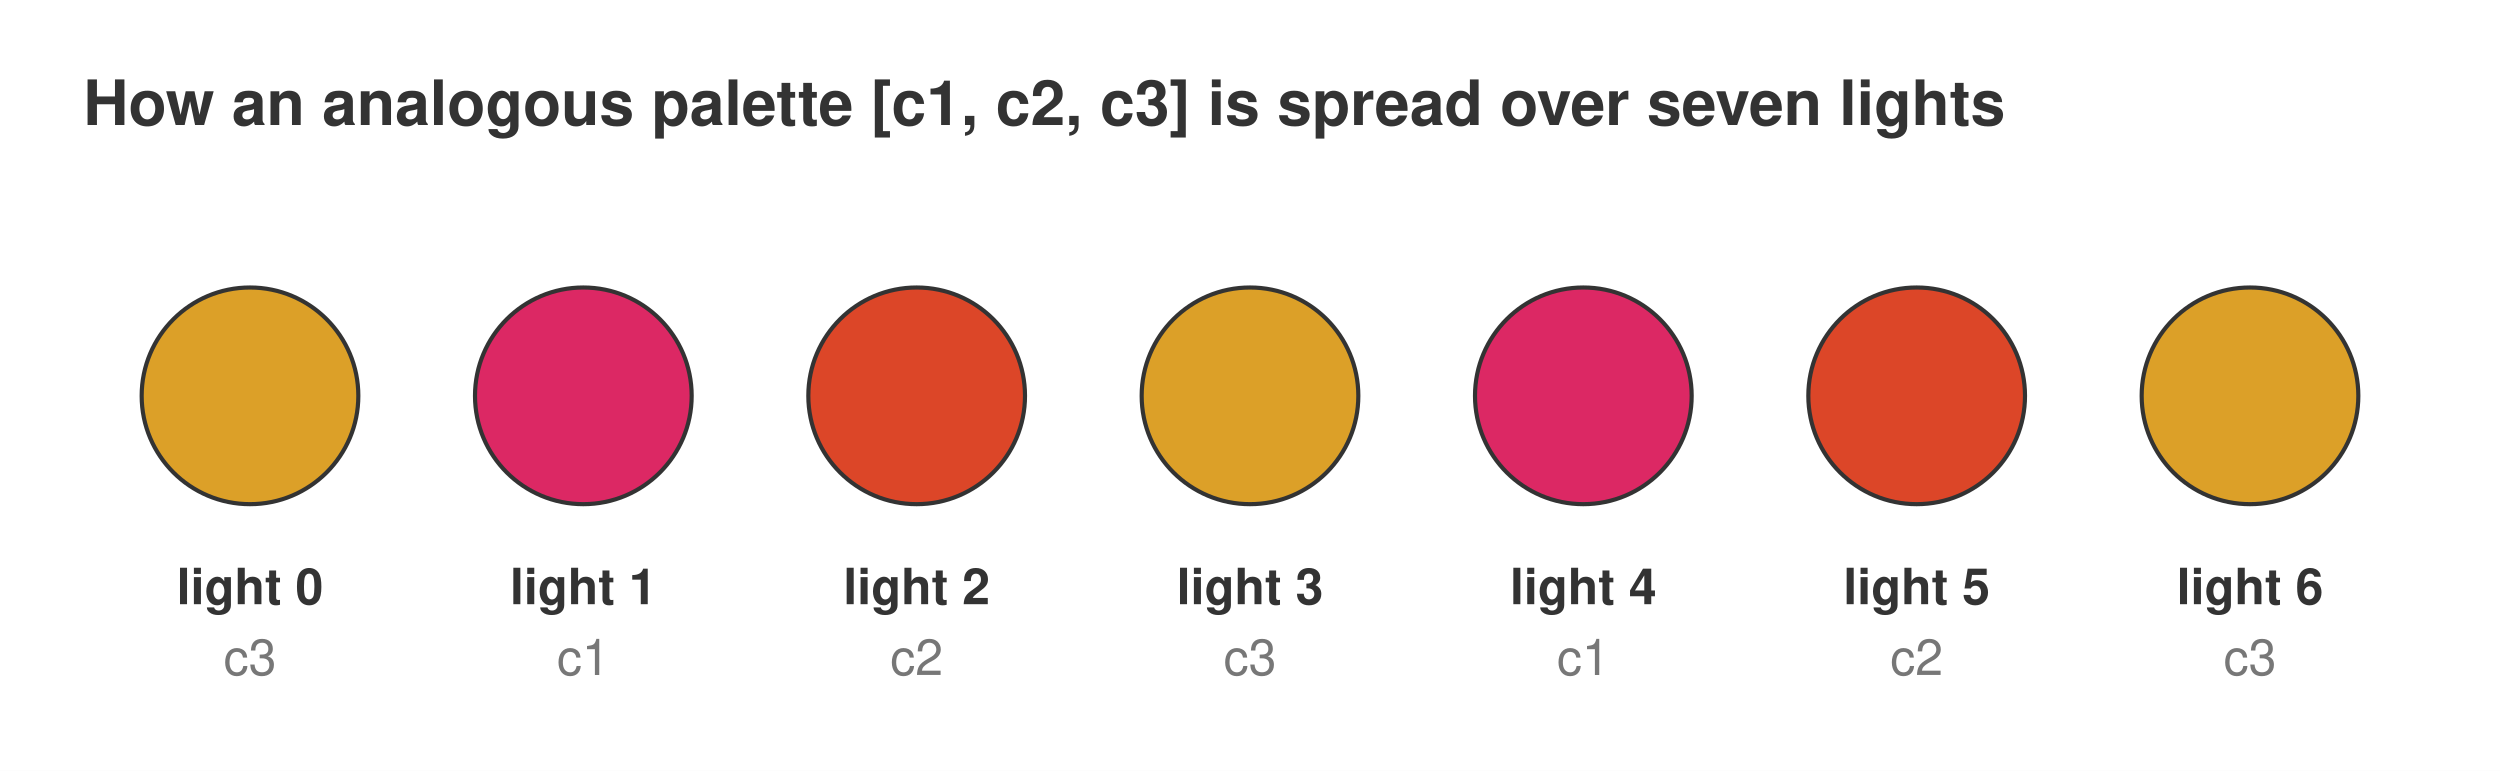
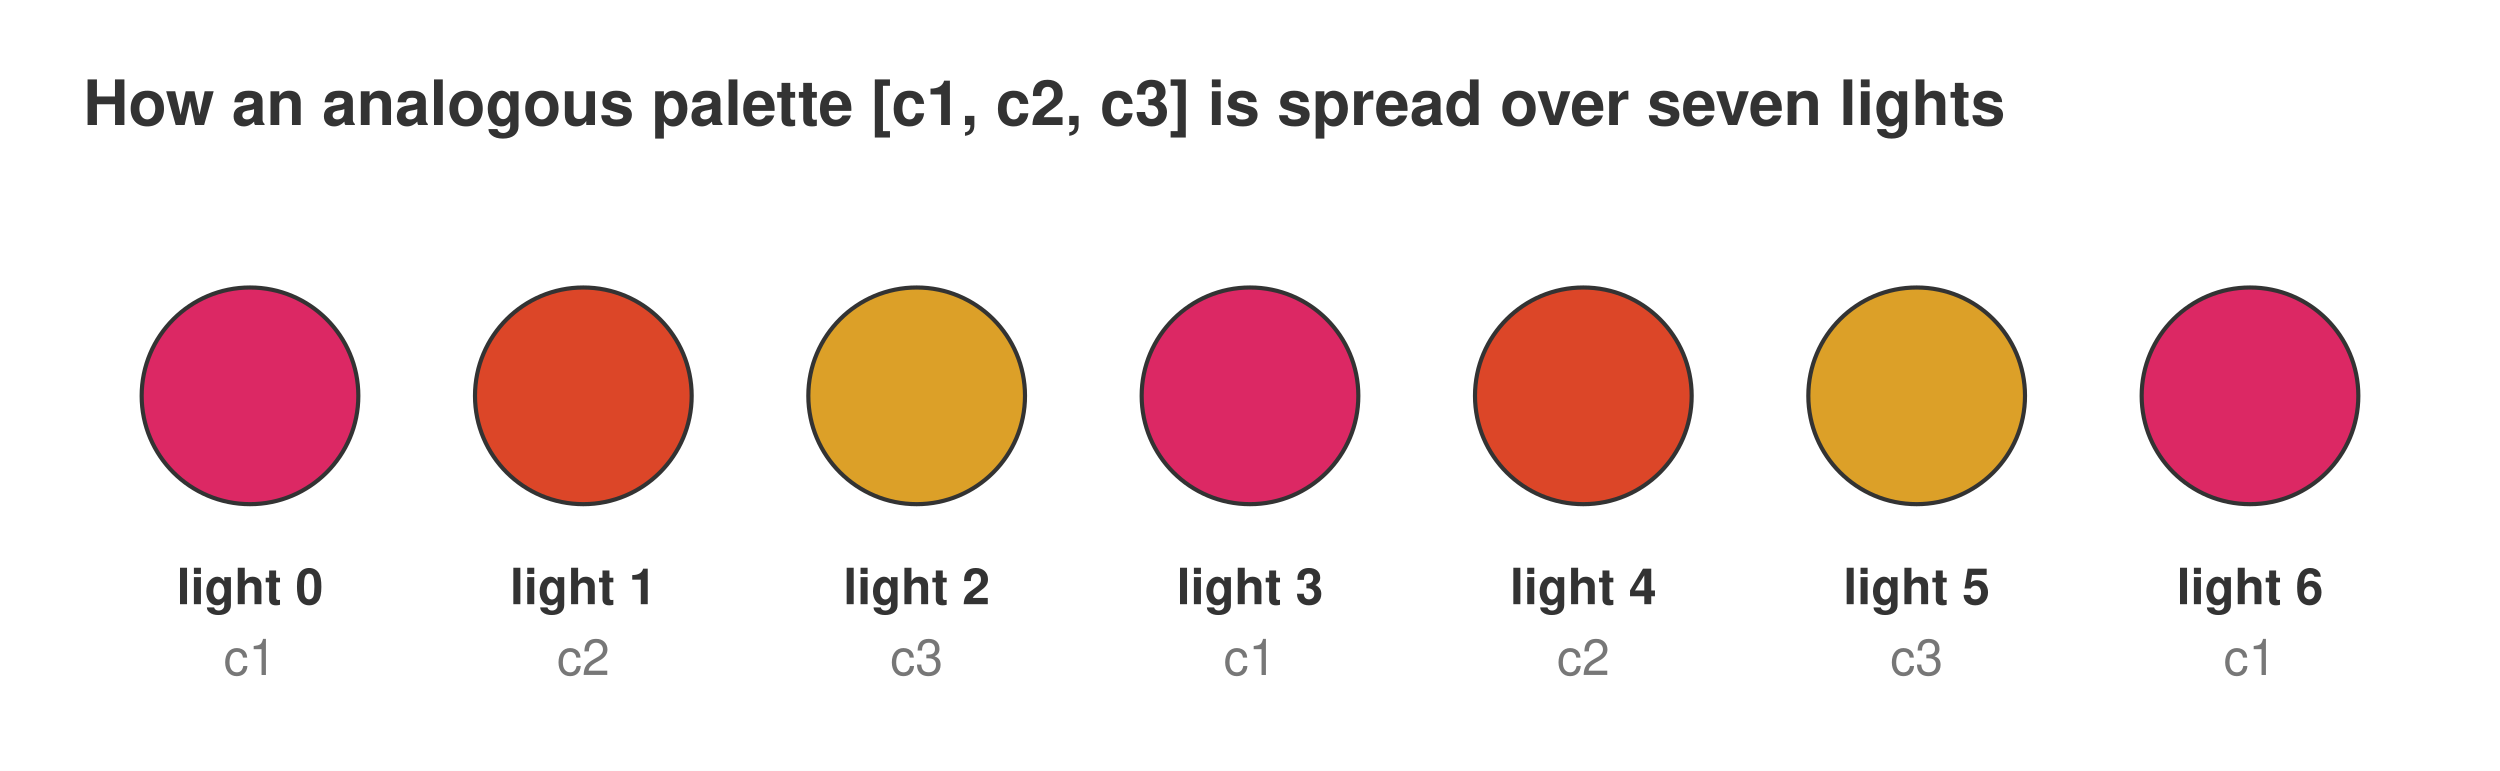
<svg xmlns="http://www.w3.org/2000/svg" width="600" height="185" viewBox="0 0 600 185" font-family="Helvetica, Arial, sans-serif">
  <rect width="600" height="185" fill="#ffffff" />
  <text x="20.00" y="30.00" font-size="15" text-anchor="start" font-weight="bold" fill="#333">How an analogous palette [c1, c2, c3] is spread over seven lights</text>
-   <circle cx="60" cy="95" r="26" fill="#dca028" stroke="#333" />
+   <circle cx="60" cy="95" r="26" fill="#dc2864" stroke="#333" />
  <text x="60.00" y="145.00" font-size="12" text-anchor="middle" font-weight="bold" fill="#333">light 0</text>
-   <text x="60.00" y="162.00" font-size="12" text-anchor="middle" font-weight="normal" fill="#777">c3</text>
-   <circle cx="140" cy="95" r="26" fill="#dc2864" stroke="#333" />
+   <text x="60.00" y="162.00" font-size="12" text-anchor="middle" font-weight="normal" fill="#777">c1</text>
+   <circle cx="140" cy="95" r="26" fill="#dc4628" stroke="#333" />
  <text x="140.00" y="145.00" font-size="12" text-anchor="middle" font-weight="bold" fill="#333">light 1</text>
-   <text x="140.00" y="162.00" font-size="12" text-anchor="middle" font-weight="normal" fill="#777">c1</text>
-   <circle cx="220" cy="95" r="26" fill="#dc4628" stroke="#333" />
+   <text x="140.00" y="162.00" font-size="12" text-anchor="middle" font-weight="normal" fill="#777">c2</text>
+   <circle cx="220" cy="95" r="26" fill="#dca028" stroke="#333" />
  <text x="220.00" y="145.00" font-size="12" text-anchor="middle" font-weight="bold" fill="#333">light 2</text>
-   <text x="220.00" y="162.00" font-size="12" text-anchor="middle" font-weight="normal" fill="#777">c2</text>
-   <circle cx="300" cy="95" r="26" fill="#dca028" stroke="#333" />
+   <text x="220.00" y="162.00" font-size="12" text-anchor="middle" font-weight="normal" fill="#777">c3</text>
+   <circle cx="300" cy="95" r="26" fill="#dc2864" stroke="#333" />
  <text x="300.00" y="145.00" font-size="12" text-anchor="middle" font-weight="bold" fill="#333">light 3</text>
-   <text x="300.00" y="162.00" font-size="12" text-anchor="middle" font-weight="normal" fill="#777">c3</text>
-   <circle cx="380" cy="95" r="26" fill="#dc2864" stroke="#333" />
+   <text x="300.00" y="162.00" font-size="12" text-anchor="middle" font-weight="normal" fill="#777">c1</text>
+   <circle cx="380" cy="95" r="26" fill="#dc4628" stroke="#333" />
  <text x="380.00" y="145.00" font-size="12" text-anchor="middle" font-weight="bold" fill="#333">light 4</text>
-   <text x="380.00" y="162.00" font-size="12" text-anchor="middle" font-weight="normal" fill="#777">c1</text>
-   <circle cx="460" cy="95" r="26" fill="#dc4628" stroke="#333" />
+   <text x="380.00" y="162.00" font-size="12" text-anchor="middle" font-weight="normal" fill="#777">c2</text>
+   <circle cx="460" cy="95" r="26" fill="#dca028" stroke="#333" />
  <text x="460.00" y="145.00" font-size="12" text-anchor="middle" font-weight="bold" fill="#333">light 5</text>
-   <text x="460.00" y="162.00" font-size="12" text-anchor="middle" font-weight="normal" fill="#777">c2</text>
-   <circle cx="540" cy="95" r="26" fill="#dca028" stroke="#333" />
+   <text x="460.00" y="162.00" font-size="12" text-anchor="middle" font-weight="normal" fill="#777">c3</text>
+   <circle cx="540" cy="95" r="26" fill="#dc2864" stroke="#333" />
  <text x="540.00" y="145.00" font-size="12" text-anchor="middle" font-weight="bold" fill="#333">light 6</text>
-   <text x="540.00" y="162.00" font-size="12" text-anchor="middle" font-weight="normal" fill="#777">c3</text>
+   <text x="540.00" y="162.00" font-size="12" text-anchor="middle" font-weight="normal" fill="#777">c1</text>
</svg>
